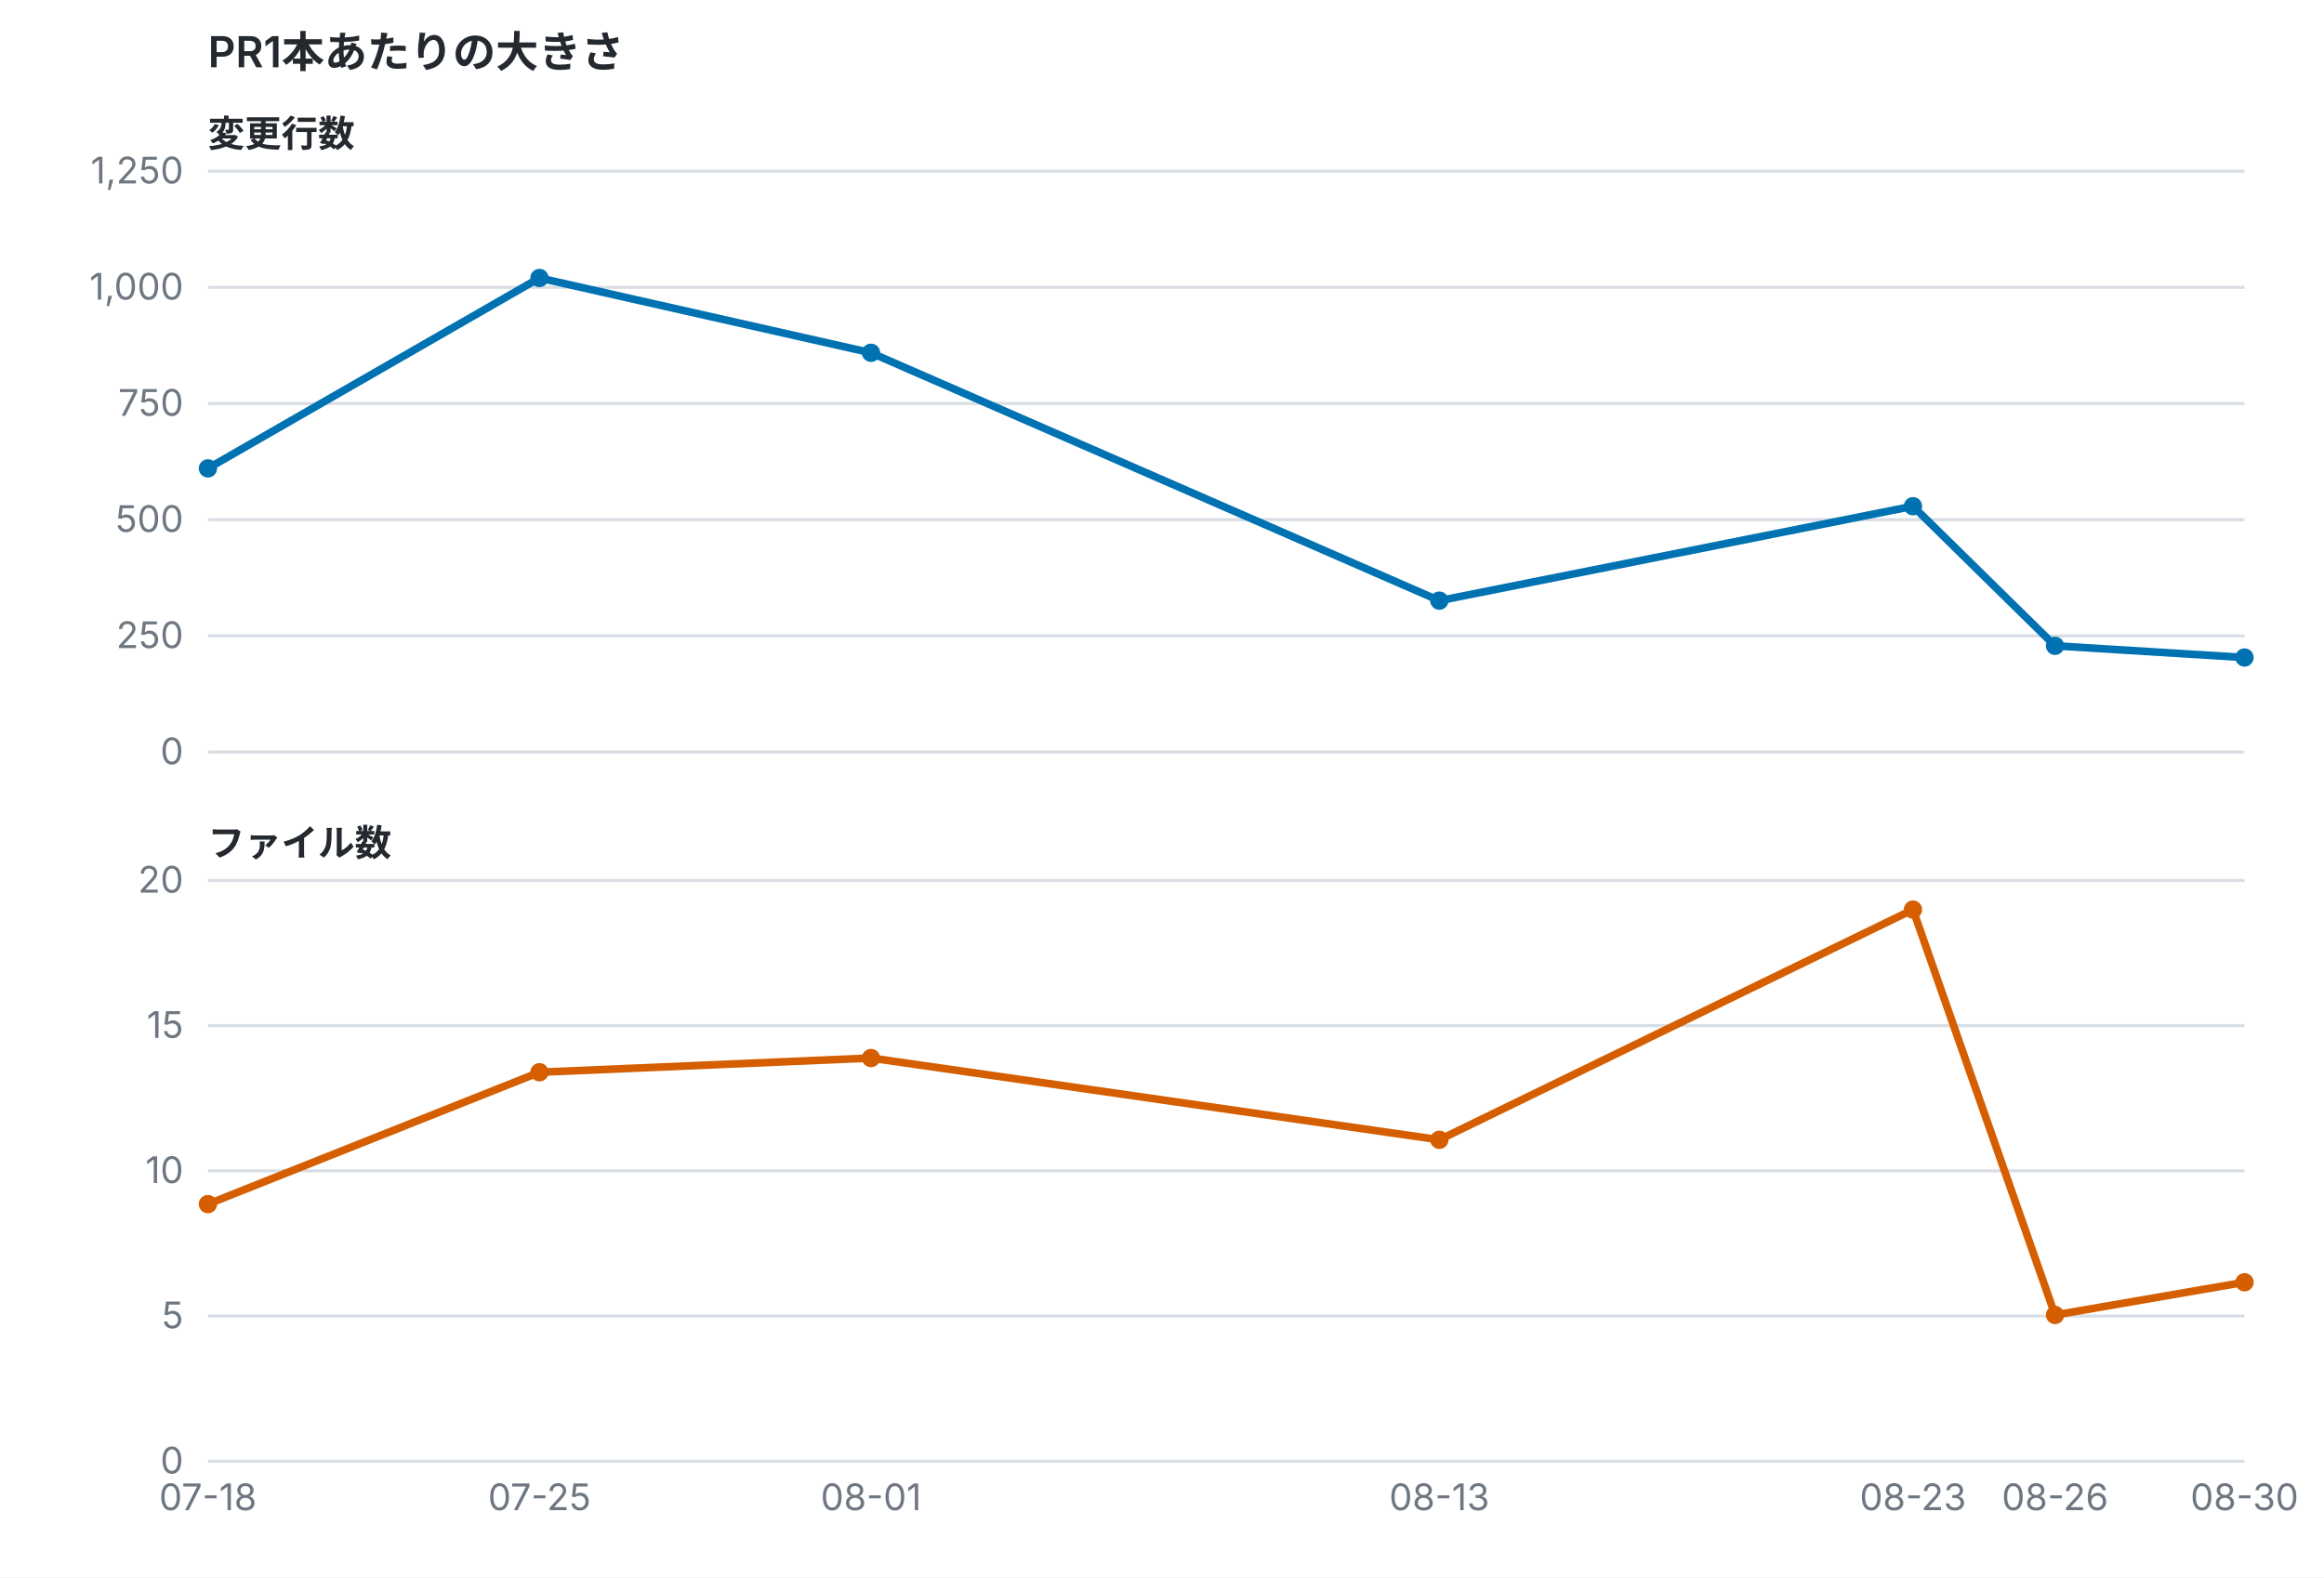
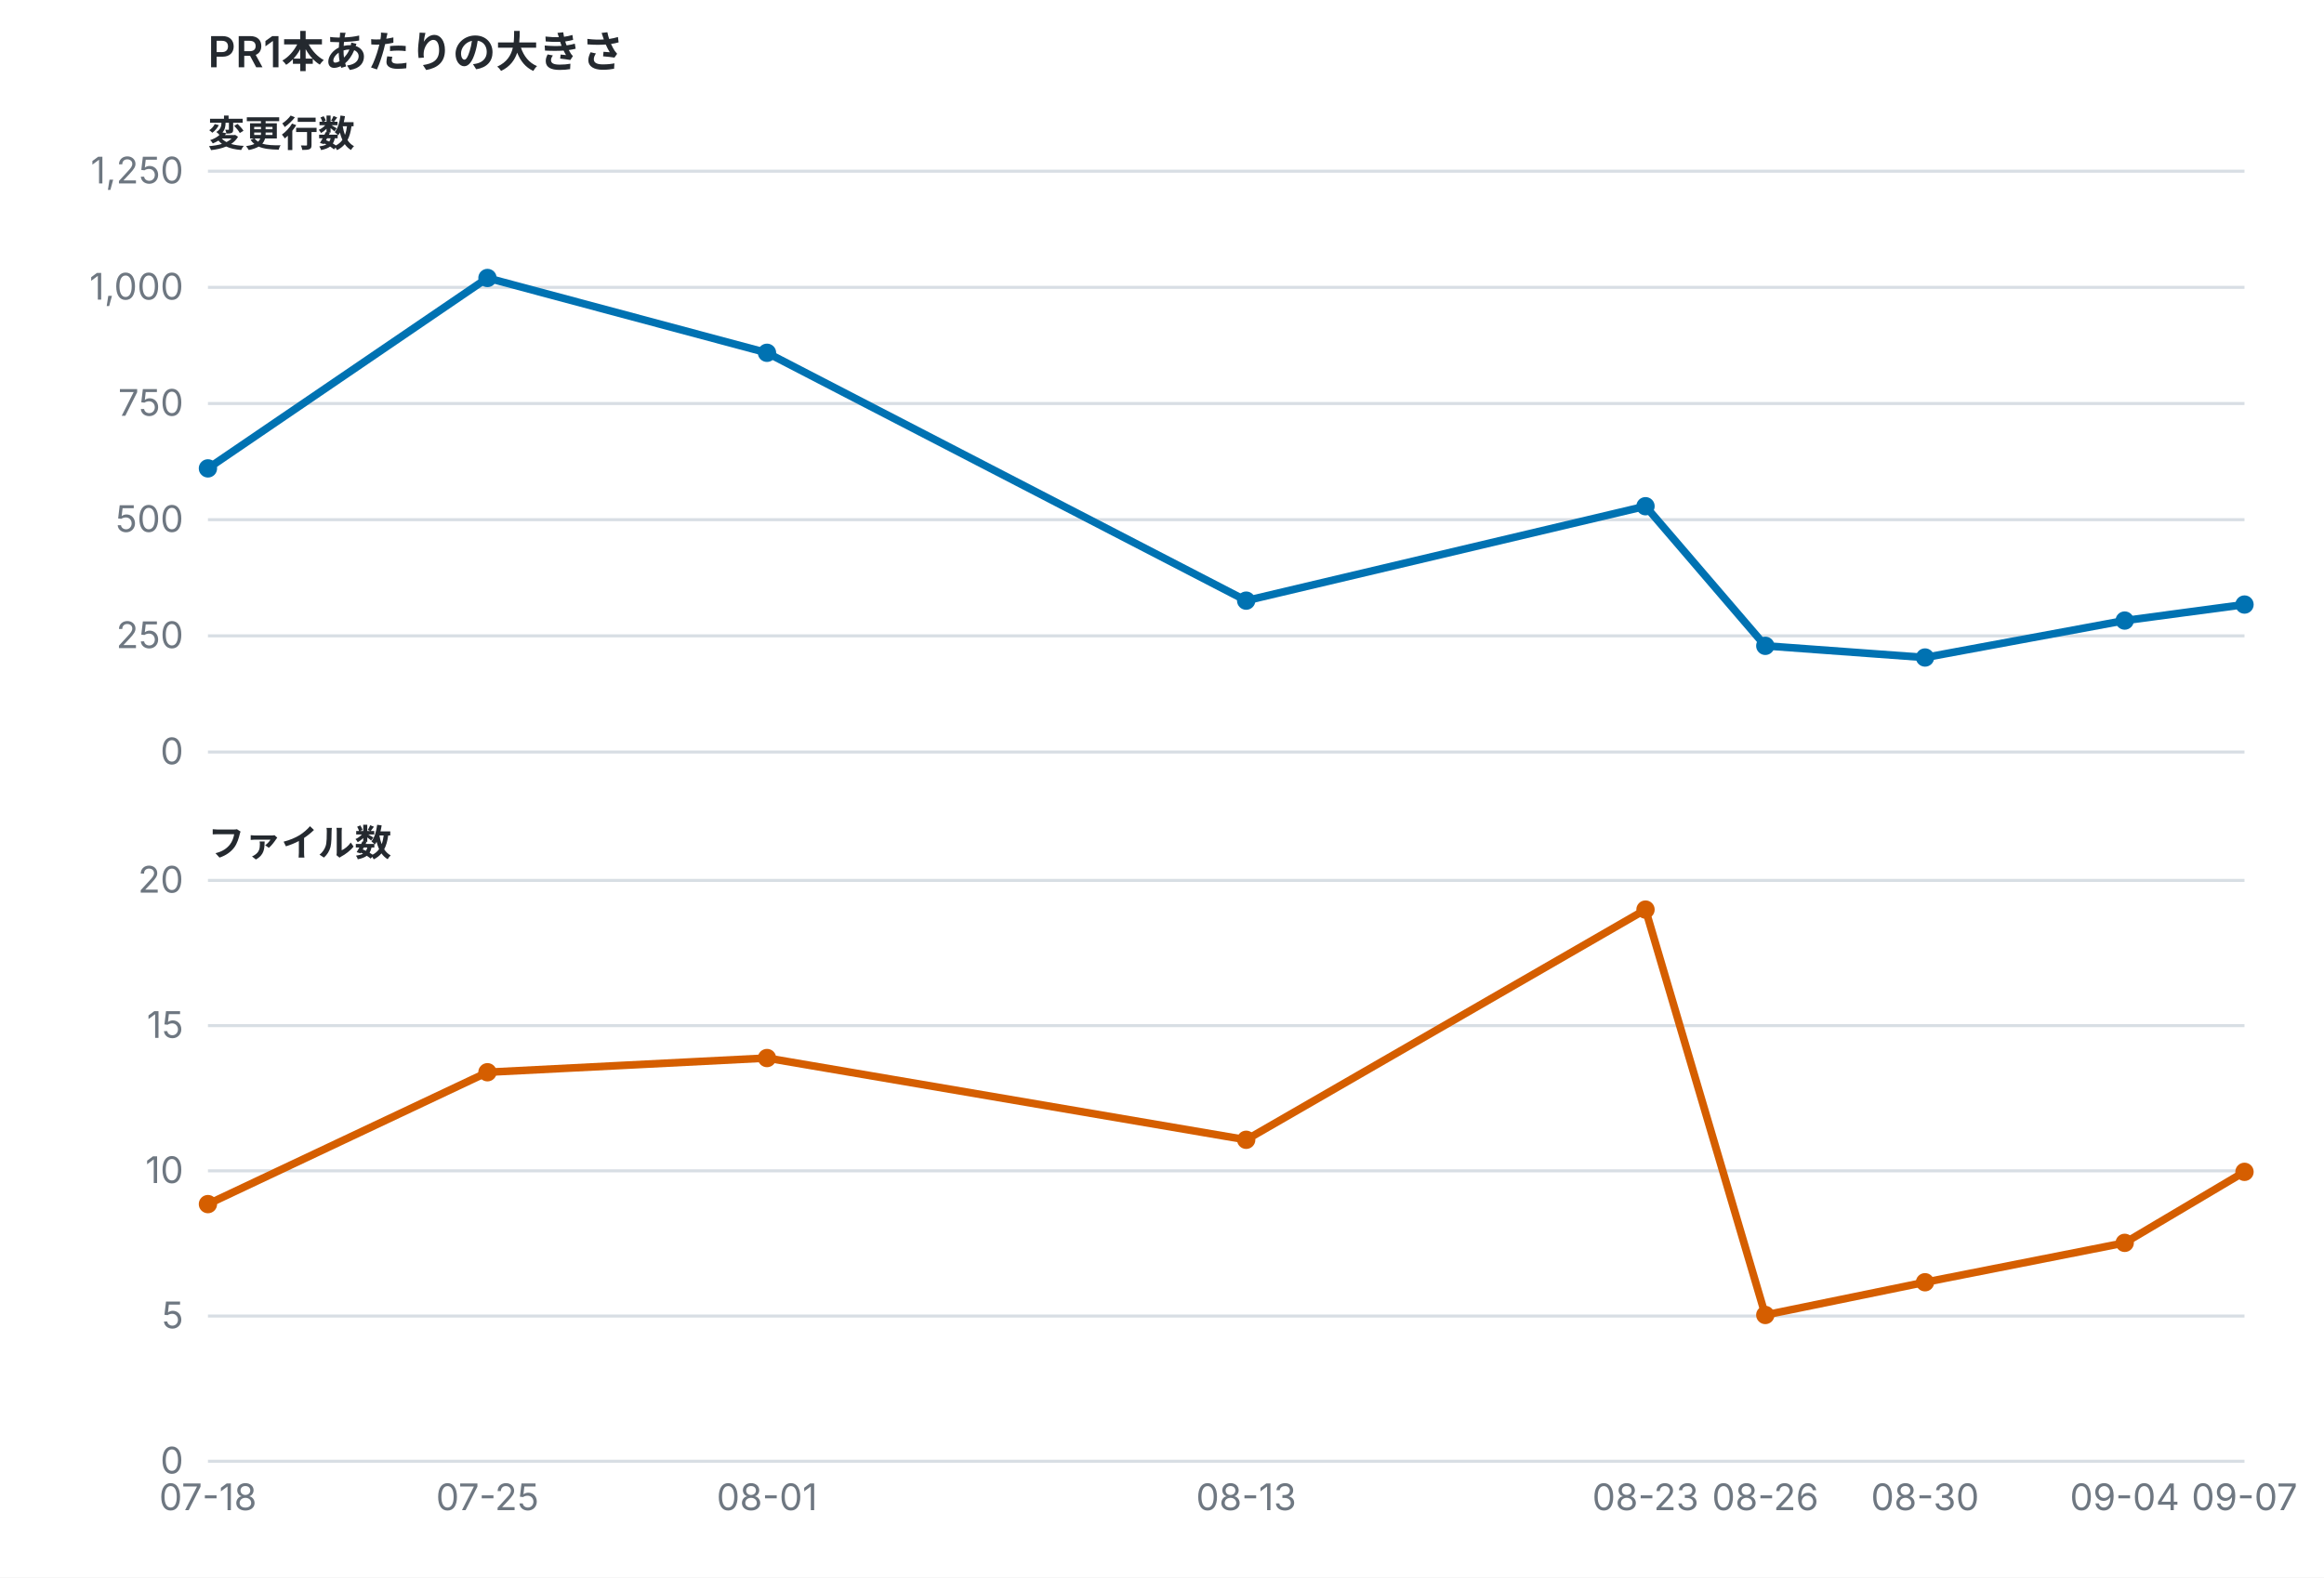
<svg xmlns="http://www.w3.org/2000/svg" width="760" height="516" viewBox="0 0 760 516" font-family="system-ui, -apple-system, 'Segoe UI', 'Hiragino Sans', 'Noto Sans JP', sans-serif" font-size="12">
  <rect width="760" height="516" fill="#ffffff" />
  <text x="68" y="22" font-size="14" font-weight="600" fill="#24292f">PR1本あたりの大きさ</text>
  <line x1="68" y1="246" x2="734" y2="246" stroke="#d8dee4" />
  <text x="60" y="250" text-anchor="end" fill="#6e7781">0</text>
  <line x1="68" y1="208" x2="734" y2="208" stroke="#d8dee4" />
  <text x="60" y="212" text-anchor="end" fill="#6e7781">250</text>
  <line x1="68" y1="170" x2="734" y2="170" stroke="#d8dee4" />
  <text x="60" y="174" text-anchor="end" fill="#6e7781">500</text>
  <line x1="68" y1="132" x2="734" y2="132" stroke="#d8dee4" />
  <text x="60" y="136" text-anchor="end" fill="#6e7781">750</text>
  <line x1="68" y1="94" x2="734" y2="94" stroke="#d8dee4" />
  <text x="60" y="98" text-anchor="end" fill="#6e7781">1,000</text>
  <line x1="68" y1="56" x2="734" y2="56" stroke="#d8dee4" />
  <text x="60" y="60" text-anchor="end" fill="#6e7781">1,250</text>
  <text x="68" y="48" fill="#24292f" font-weight="600">変更行数</text>
-   <polyline points="68,153.217 176.419,90.934 284.837,115.405 470.698,196.481 625.581,165.595 672.047,211.265 734,215.084" fill="none" stroke="#0072B2" stroke-width="2.5" stroke-linejoin="round" />
+   <polyline points="68,153.217 159.412,90.934 250.824,115.405 407.529,196.481 538.118,165.595 577.294,211.265 629.529,215.084 694.824,202.996 734,197.758" fill="none" stroke="#0072B2" stroke-width="2.5" stroke-linejoin="round" />
  <circle cx="68" cy="153.217" r="3" fill="#0072B2" />
-   <circle cx="176.419" cy="90.934" r="3" fill="#0072B2" />
-   <circle cx="284.837" cy="115.405" r="3" fill="#0072B2" />
-   <circle cx="470.698" cy="196.481" r="3" fill="#0072B2" />
-   <circle cx="625.581" cy="165.595" r="3" fill="#0072B2" />
-   <circle cx="672.047" cy="211.265" r="3" fill="#0072B2" />
-   <circle cx="734" cy="215.084" r="3" fill="#0072B2" />
+   <circle cx="159.412" cy="90.934" r="3" fill="#0072B2" />
+   <circle cx="250.824" cy="115.405" r="3" fill="#0072B2" />
+   <circle cx="407.529" cy="196.481" r="3" fill="#0072B2" />
+   <circle cx="538.118" cy="165.595" r="3" fill="#0072B2" />
+   <circle cx="577.294" cy="211.265" r="3" fill="#0072B2" />
+   <circle cx="629.529" cy="215.084" r="3" fill="#0072B2" />
+   <circle cx="694.824" cy="202.996" r="3" fill="#0072B2" />
+   <circle cx="734" cy="197.758" r="3" fill="#0072B2" />
  <line x1="68" y1="478" x2="734" y2="478" stroke="#d8dee4" />
  <text x="60" y="482" text-anchor="end" fill="#6e7781">0</text>
  <line x1="68" y1="430.5" x2="734" y2="430.5" stroke="#d8dee4" />
  <text x="60" y="434.5" text-anchor="end" fill="#6e7781">5</text>
  <line x1="68" y1="383" x2="734" y2="383" stroke="#d8dee4" />
  <text x="60" y="387" text-anchor="end" fill="#6e7781">10</text>
  <line x1="68" y1="335.5" x2="734" y2="335.5" stroke="#d8dee4" />
  <text x="60" y="339.5" text-anchor="end" fill="#6e7781">15</text>
  <line x1="68" y1="288" x2="734" y2="288" stroke="#d8dee4" />
  <text x="60" y="292" text-anchor="end" fill="#6e7781">20</text>
  <text x="68" y="280" fill="#24292f" font-weight="600">ファイル数</text>
-   <polyline points="68,393.885 176.419,350.75 284.837,346.105 470.698,372.843 625.581,297.543 672.047,430.155 734,419.448" fill="none" stroke="#D55E00" stroke-width="2.5" stroke-linejoin="round" />
+   <polyline points="68,393.885 159.412,350.75 250.824,346.105 407.529,372.843 538.118,297.543 577.294,430.155 629.529,419.448 694.824,406.56 734,383.33" fill="none" stroke="#D55E00" stroke-width="2.5" stroke-linejoin="round" />
  <circle cx="68" cy="393.885" r="3" fill="#D55E00" />
-   <circle cx="176.419" cy="350.75" r="3" fill="#D55E00" />
-   <circle cx="284.837" cy="346.105" r="3" fill="#D55E00" />
-   <circle cx="470.698" cy="372.843" r="3" fill="#D55E00" />
-   <circle cx="625.581" cy="297.543" r="3" fill="#D55E00" />
-   <circle cx="672.047" cy="430.155" r="3" fill="#D55E00" />
-   <circle cx="734" cy="419.448" r="3" fill="#D55E00" />
+   <circle cx="159.412" cy="350.75" r="3" fill="#D55E00" />
+   <circle cx="250.824" cy="346.105" r="3" fill="#D55E00" />
+   <circle cx="407.529" cy="372.843" r="3" fill="#D55E00" />
+   <circle cx="538.118" cy="297.543" r="3" fill="#D55E00" />
+   <circle cx="577.294" cy="430.155" r="3" fill="#D55E00" />
+   <circle cx="629.529" cy="419.448" r="3" fill="#D55E00" />
+   <circle cx="694.824" cy="406.56" r="3" fill="#D55E00" />
+   <circle cx="734" cy="383.33" r="3" fill="#D55E00" />
  <text x="68" y="494" text-anchor="middle" fill="#6e7781">07-18</text>
-   <text x="176.419" y="494" text-anchor="middle" fill="#6e7781">07-25</text>
-   <text x="284.837" y="494" text-anchor="middle" fill="#6e7781">08-01</text>
-   <text x="470.698" y="494" text-anchor="middle" fill="#6e7781">08-13</text>
-   <text x="625.581" y="494" text-anchor="middle" fill="#6e7781">08-23</text>
-   <text x="672.047" y="494" text-anchor="middle" fill="#6e7781">08-26</text>
-   <text x="734" y="494" text-anchor="middle" fill="#6e7781">08-30</text>
+   <text x="159.412" y="494" text-anchor="middle" fill="#6e7781">07-25</text>
+   <text x="250.824" y="494" text-anchor="middle" fill="#6e7781">08-01</text>
+   <text x="407.529" y="494" text-anchor="middle" fill="#6e7781">08-13</text>
+   <text x="538.118" y="494" text-anchor="middle" fill="#6e7781">08-23</text>
+   <text x="577.294" y="494" text-anchor="middle" fill="#6e7781">08-26</text>
+   <text x="629.529" y="494" text-anchor="middle" fill="#6e7781">08-30</text>
+   <text x="694.824" y="494" text-anchor="middle" fill="#6e7781">09-04</text>
+   <text x="734" y="494" text-anchor="middle" fill="#6e7781">09-07</text>
</svg>
